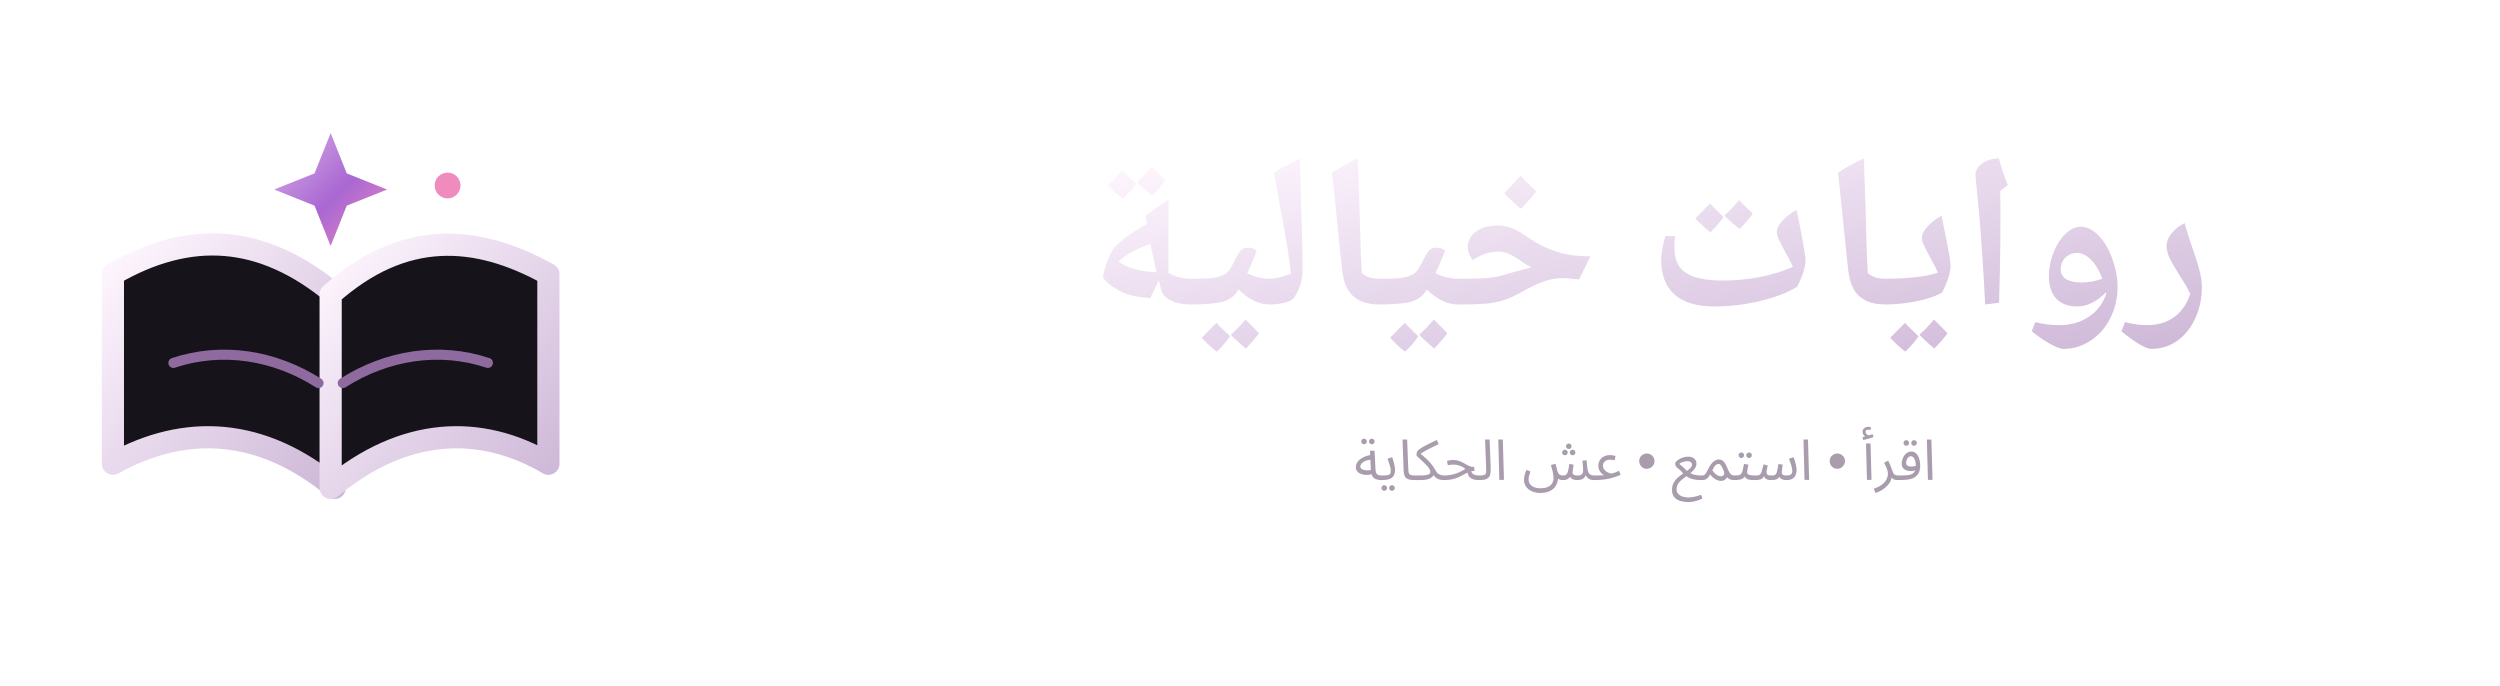
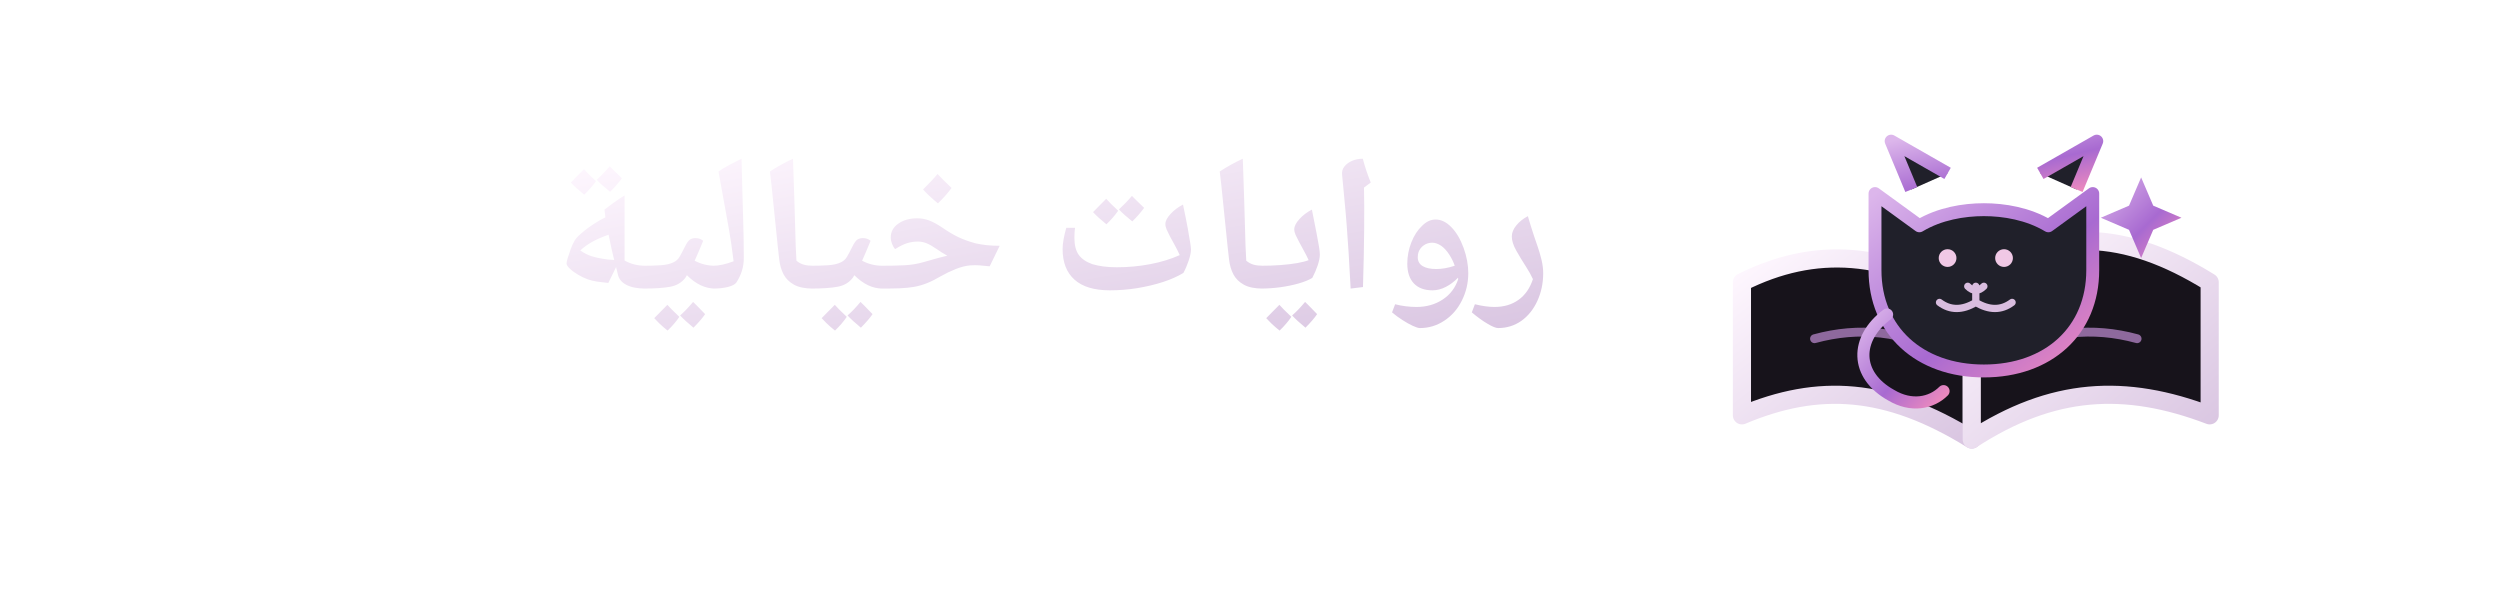
- <svg xmlns="http://www.w3.org/2000/svg" viewBox="0 0 620 170" role="img" aria-labelledby="title desc">
+ <svg xmlns="http://www.w3.org/2000/svg" viewBox="0 0 620 150" role="img" aria-labelledby="title desc">
  <defs>
    <linearGradient id="accent" x1="0" y1="0" x2="1" y2="1">
-       <stop stop-color="#d9b2e8" />
-       <stop offset=".55" stop-color="#a967d2" />
-       <stop offset="1" stop-color="#ef8bbd" />
+       <stop offset="0" stop-color="#dcb6eb" />
+       <stop offset=".58" stop-color="#a86ad1" />
+       <stop offset="1" stop-color="#f08bbd" />
    </linearGradient>
-     <linearGradient id="paper" x1="0" y1="0" x2="1" y2="1">
-       <stop stop-color="#fff7ff" />
-       <stop offset="1" stop-color="#cdb7d7" />
+     <linearGradient id="text" x1="0" y1="0" x2="1" y2="1">
+       <stop offset="0" stop-color="#fff8ff" />
+       <stop offset="1" stop-color="#d9c5e1" />
    </linearGradient>
  </defs>
-   <g transform="translate(18 29)">
-     <path d="M10 86V39c19-11 37-10 55 5v48C47 77 28 76 10 86Z" fill="#17131b" stroke="url(#paper)" stroke-width="5.5" stroke-linejoin="round" />
-     <path d="M118 86V39C100 29 82 28 64 44v48c18-15 37-16 54-6Z" fill="#17131b" stroke="url(#paper)" stroke-width="5.5" stroke-linejoin="round" />
-     <path d="M64 44v48" stroke="url(#accent)" stroke-width="4.5" stroke-linecap="round" />
-     <path d="M25 61c12-4 25-2 36 5M103 61c-12-4-25-2-36 5" fill="none" stroke="#8f6a9e" stroke-width="2.5" stroke-linecap="round" />
-     <path d="M64 4l4 10 10 4-10 4-4 10-4-10-10-4 10-4Z" fill="url(#accent)" />
-     <circle cx="93" cy="17" r="3.2" fill="#ef8bbd" />
+   <g>
+     <text x="260" y="72" direction="rtl" unicode-bidi="plaintext" text-anchor="middle" font-family="Noto Naskh Arabic, Amiri, Noto Sans Arabic, serif" font-size="48" font-weight="700" fill="url(#text)">روايات خيالية</text>
+     <path d="M104 91H415" stroke="url(#accent)" stroke-width="3" stroke-linecap="round" />
  </g>
-   <g>
-     <text x="408" y="76" direction="rtl" unicode-bidi="plaintext" text-anchor="middle" font-family="Noto Naskh Arabic, Amiri, Noto Sans Arabic, serif" font-size="54" font-weight="700" fill="url(#paper)">روايات خيالية</text>
-     <path d="M246 92H570" stroke="url(#accent)" stroke-width="3" stroke-linecap="round" />
-     <text x="408" y="119" direction="rtl" unicode-bidi="plaintext" text-anchor="middle" font-family="Noto Sans Arabic, Arial, sans-serif" font-size="14" font-weight="500" fill="#a99cad">اقرأ • استمع • عش الحكاية</text>
+   <g transform="translate(426 17)">
+     <path d="M6 86V53c18-9 36-8 57 5v34C42 79 25 78 6 86Z" fill="#17131b" stroke="url(#text)" stroke-width="4.5" stroke-linejoin="round" />
+     <path d="M122 86V53c-21-13-39-14-59-1v40c20-13 38-14 59-6Z" fill="#17131b" stroke="url(#text)" stroke-width="4.5" stroke-linejoin="round" />
+     <path d="M64 56v36" stroke="url(#accent)" stroke-width="4" stroke-linecap="round" />
+     <path d="M24 67c11-3 22-2 33 4M104 67c-11-3-22-2-33 4" fill="none" stroke="#8e699d" stroke-width="2.2" stroke-linecap="round" />
+     <path d="M39 50V31l11 8c5-3 11-4 16-4s11 1 16 4l11-8v19c0 15-11 25-27 25S39 65 39 50Z" fill="#20202a" stroke="url(#accent)" stroke-width="3.2" stroke-linejoin="round" />
+     <path d="M48 30 43 18l14 8M80 26l14-8-5 12" fill="#20202a" stroke="url(#accent)" stroke-width="3.2" stroke-linejoin="round" />
+     <circle cx="57" cy="47" r="2.2" fill="#f0c8e5" />
+     <circle cx="71" cy="47" r="2.2" fill="#f0c8e5" />
+     <path d="M62 54q2 2 4 0M64 54v4M64 58q-5 3-9 0M64 58q5 3 9 0" fill="none" stroke="#d9bddf" stroke-width="1.8" stroke-linecap="round" />
+     <path d="M42 61c-8 6-8 15 1 20 5 3 10 2 13-1" fill="none" stroke="url(#accent)" stroke-width="3" stroke-linecap="round" />
+     <path d="M105 27l3 7 7 3-7 3-3 7-3-7-7-3 7-3Z" fill="url(#accent)" />
  </g>
</svg>
